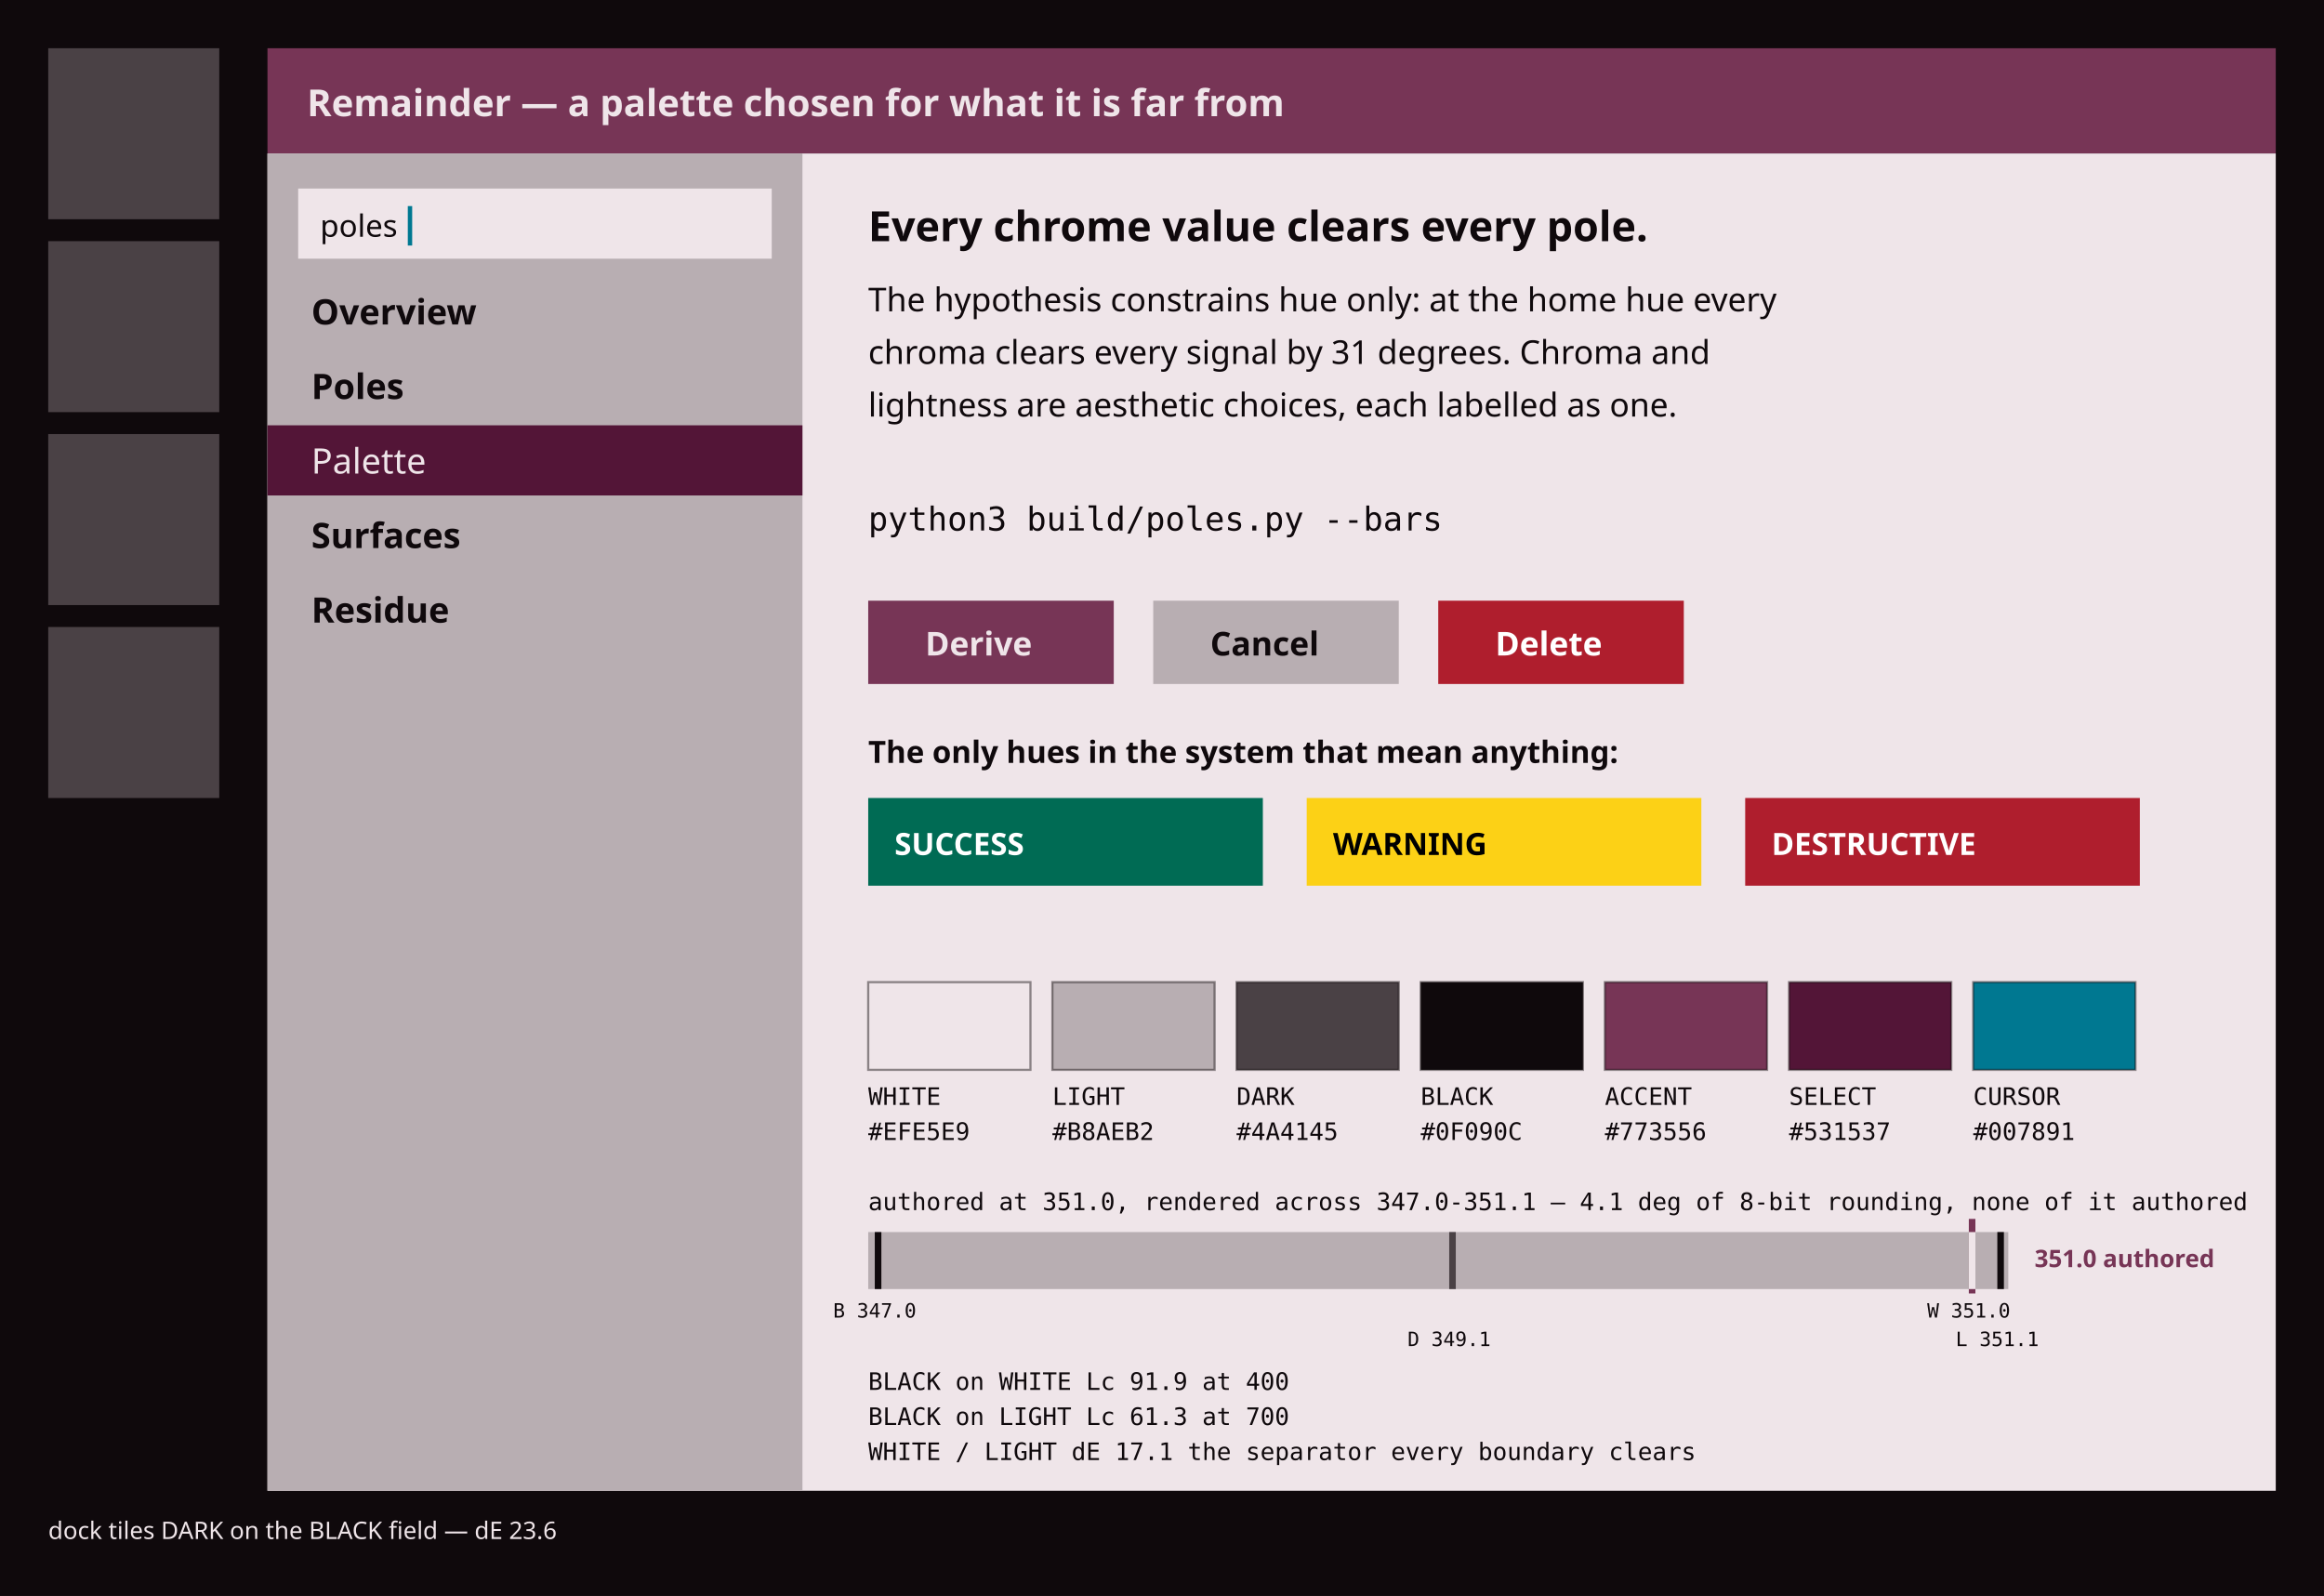
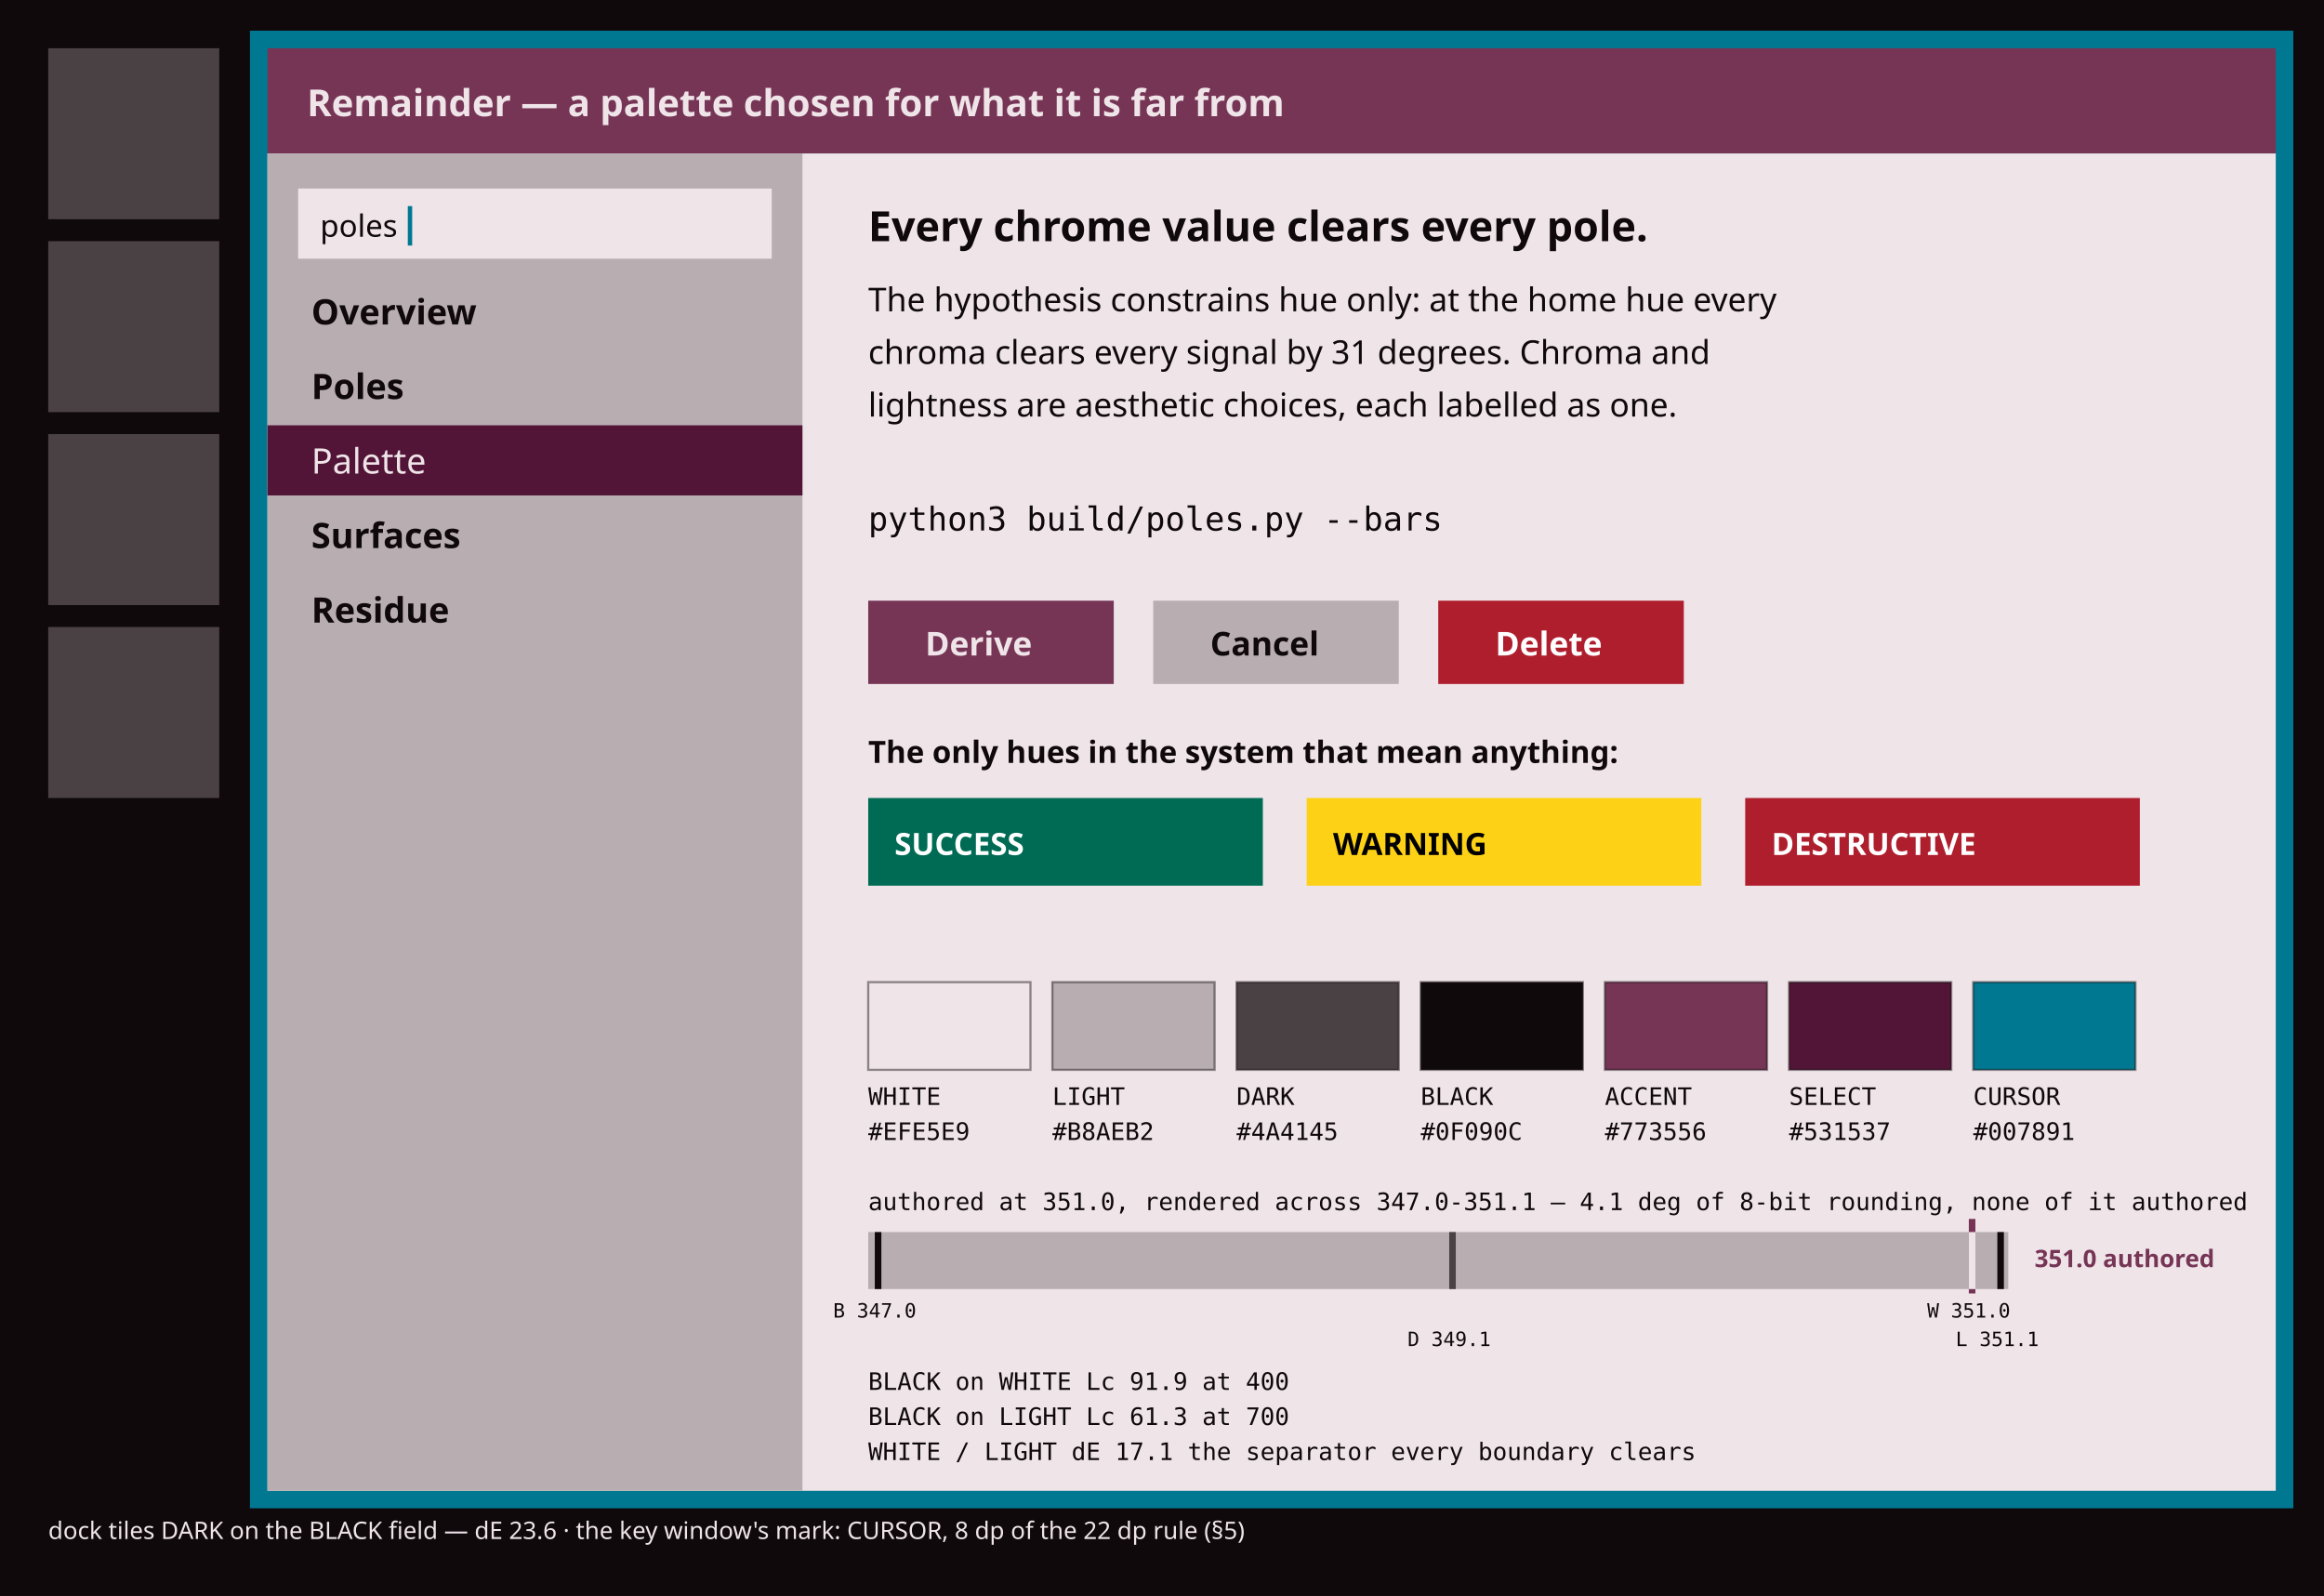
<svg xmlns="http://www.w3.org/2000/svg" width="1060" height="728" viewBox="0 0 1060 728">
  <rect x="0" y="0" width="1060" height="728" fill="#0F090C" />
  <rect x="22" y="22" width="78" height="78" fill="#4A4145" />
  <rect x="22" y="110" width="78" height="78" fill="#4A4145" />
  <rect x="22" y="198" width="78" height="78" fill="#4A4145" />
  <rect x="22" y="286" width="78" height="78" fill="#4A4145" />
-   <text x="22" y="702" font-family="Montserrat, sans-serif" font-size="11" font-weight="400" fill="#EFE5E9">dock tiles DARK on the BLACK field — dE 23.6</text>
+   <text x="22" y="702" font-family="Montserrat, sans-serif" font-size="11" font-weight="400" fill="#EFE5E9">dock tiles DARK on the BLACK field — dE 23.6   ·   the key window's mark: CURSOR, 8 dp of the 22 dp rule (§5)</text>
+   <rect x="114" y="14" width="932" height="674" fill="#007891" />
  <rect x="122" y="22" width="916" height="48" fill="#773556" />
  <text x="140" y="53" font-family="Montserrat, sans-serif" font-size="17" font-weight="700" fill="#EFE5E9">Remainder — a palette chosen for what it is far from</text>
  <rect x="122" y="70" width="916" height="610" fill="#EFE5E9" />
  <rect x="122" y="70" width="244" height="610" fill="#B8AEB2" />
  <rect x="136" y="86" width="216" height="32" fill="#EFE5E9" />
  <text x="146" y="108" font-family="Montserrat, sans-serif" font-size="14" font-weight="400" fill="#0F090C">poles</text>
  <rect x="186" y="94" width="2" height="18" fill="#007891" />
  <text x="142" y="148" font-family="Montserrat, sans-serif" font-size="16" font-weight="700" fill="#0F090C">Overview</text>
  <text x="142" y="182" font-family="Montserrat, sans-serif" font-size="16" font-weight="700" fill="#0F090C">Poles</text>
  <rect x="122" y="194" width="244" height="32" fill="#531537" />
  <text x="142" y="216" font-family="Montserrat, sans-serif" font-size="16" font-weight="400" fill="#EFE5E9">Palette</text>
  <text x="142" y="250" font-family="Montserrat, sans-serif" font-size="16" font-weight="700" fill="#0F090C">Surfaces</text>
  <text x="142" y="284" font-family="Montserrat, sans-serif" font-size="16" font-weight="700" fill="#0F090C">Residue</text>
  <text x="396" y="110" font-family="Montserrat, sans-serif" font-size="19" font-weight="700" fill="#0F090C">Every chrome value clears every pole.</text>
  <text x="396" y="142" font-family="Montserrat, sans-serif" font-size="15" font-weight="400" fill="#0F090C">The hypothesis constrains hue only: at the home hue every</text>
  <text x="396" y="166" font-family="Montserrat, sans-serif" font-size="15" font-weight="400" fill="#0F090C">chroma clears every signal by 31 degrees. Chroma and</text>
  <text x="396" y="190" font-family="Montserrat, sans-serif" font-size="15" font-weight="400" fill="#0F090C">lightness are aesthetic choices, each labelled as one.</text>
  <text x="396" y="242" font-family="Hack, monospace" font-size="15" font-weight="400" fill="#0F090C">python3 build/poles.py --bars</text>
  <rect x="396" y="274" width="112" height="38" fill="#773556" />
  <text x="422" y="299" font-family="Montserrat, sans-serif" font-size="15" font-weight="700" fill="#EFE5E9">Derive</text>
  <rect x="526" y="274" width="112" height="38" fill="#B8AEB2" />
  <text x="552" y="299" font-family="Montserrat, sans-serif" font-size="15" font-weight="700" fill="#0F090C">Cancel</text>
  <rect x="656" y="274" width="112" height="38" fill="#AF1E2D" />
  <text x="682" y="299" font-family="Montserrat, sans-serif" font-size="15" font-weight="700" fill="#FFFFFF">Delete</text>
  <text x="396" y="348" font-family="Montserrat, sans-serif" font-size="14" font-weight="700" fill="#0F090C">The only hues in the system that mean anything:</text>
  <rect x="396" y="364" width="180" height="40" fill="#006B54" />
  <text x="408" y="390" font-family="Montserrat, sans-serif" font-size="14" font-weight="700" fill="#FFFFFF">SUCCESS</text>
  <rect x="596" y="364" width="180" height="40" fill="#FCD116" />
  <text x="608" y="390" font-family="Montserrat, sans-serif" font-size="14" font-weight="700" fill="#000000">WARNING</text>
  <rect x="796" y="364" width="180" height="40" fill="#AF1E2D" />
  <text x="808" y="390" font-family="Montserrat, sans-serif" font-size="14" font-weight="700" fill="#FFFFFF">DESTRUCTIVE</text>
  <rect x="396" y="448" width="74" height="40" fill="#EFE5E9" />
  <rect x="396" y="448" width="74" height="40" fill="none" stroke="#0F090C" stroke-width="1" opacity="0.45" />
  <text x="396" y="504" font-family="Hack, monospace" font-size="11" font-weight="400" fill="#0F090C">WHITE</text>
  <text x="396" y="520" font-family="Hack, monospace" font-size="11" font-weight="400" fill="#0F090C">#EFE5E9</text>
  <rect x="480" y="448" width="74" height="40" fill="#B8AEB2" />
  <rect x="480" y="448" width="74" height="40" fill="none" stroke="#0F090C" stroke-width="1" opacity="0.45" />
  <text x="480" y="504" font-family="Hack, monospace" font-size="11" font-weight="400" fill="#0F090C">LIGHT</text>
  <text x="480" y="520" font-family="Hack, monospace" font-size="11" font-weight="400" fill="#0F090C">#B8AEB2</text>
  <rect x="564" y="448" width="74" height="40" fill="#4A4145" />
  <rect x="564" y="448" width="74" height="40" fill="none" stroke="#0F090C" stroke-width="1" opacity="0.45" />
  <text x="564" y="504" font-family="Hack, monospace" font-size="11" font-weight="400" fill="#0F090C">DARK</text>
  <text x="564" y="520" font-family="Hack, monospace" font-size="11" font-weight="400" fill="#0F090C">#4A4145</text>
  <rect x="648" y="448" width="74" height="40" fill="#0F090C" />
  <rect x="648" y="448" width="74" height="40" fill="none" stroke="#0F090C" stroke-width="1" opacity="0.45" />
  <text x="648" y="504" font-family="Hack, monospace" font-size="11" font-weight="400" fill="#0F090C">BLACK</text>
  <text x="648" y="520" font-family="Hack, monospace" font-size="11" font-weight="400" fill="#0F090C">#0F090C</text>
  <rect x="732" y="448" width="74" height="40" fill="#773556" />
  <rect x="732" y="448" width="74" height="40" fill="none" stroke="#0F090C" stroke-width="1" opacity="0.45" />
  <text x="732" y="504" font-family="Hack, monospace" font-size="11" font-weight="400" fill="#0F090C">ACCENT</text>
  <text x="732" y="520" font-family="Hack, monospace" font-size="11" font-weight="400" fill="#0F090C">#773556</text>
  <rect x="816" y="448" width="74" height="40" fill="#531537" />
  <rect x="816" y="448" width="74" height="40" fill="none" stroke="#0F090C" stroke-width="1" opacity="0.45" />
  <text x="816" y="504" font-family="Hack, monospace" font-size="11" font-weight="400" fill="#0F090C">SELECT</text>
  <text x="816" y="520" font-family="Hack, monospace" font-size="11" font-weight="400" fill="#0F090C">#531537</text>
  <rect x="900" y="448" width="74" height="40" fill="#007891" />
  <rect x="900" y="448" width="74" height="40" fill="none" stroke="#0F090C" stroke-width="1" opacity="0.45" />
  <text x="900" y="504" font-family="Hack, monospace" font-size="11" font-weight="400" fill="#0F090C">CURSOR</text>
  <text x="900" y="520" font-family="Hack, monospace" font-size="11" font-weight="400" fill="#0F090C">#007891</text>
  <text x="396" y="552" font-family="Hack, monospace" font-size="11" font-weight="400" fill="#0F090C">authored at 351.0, rendered across 347.0-351.1 — 4.1 deg of 8-bit rounding, none of it authored</text>
  <rect x="396" y="562" width="520" height="26" fill="#B8AEB2" />
  <rect x="898" y="556" width="3" height="34" fill="#773556" />
  <text x="928" y="578" font-family="Montserrat, sans-serif" font-size="11" font-weight="700" fill="#773556">351.0 authored</text>
  <rect x="399" y="562" width="3" height="26" fill="#0F090C" />
  <text x="380" y="601" font-family="Hack, monospace" font-size="9" font-weight="400" fill="#0F090C">B 347.0</text>
  <rect x="661" y="562" width="3" height="26" fill="#4A4145" />
  <text x="642" y="614" font-family="Hack, monospace" font-size="9" font-weight="400" fill="#0F090C">D 349.1</text>
  <rect x="898" y="562" width="3" height="26" fill="#EFE5E9" />
  <text x="879" y="601" font-family="Hack, monospace" font-size="9" font-weight="400" fill="#0F090C">W 351.0</text>
  <rect x="911" y="562" width="3" height="26" fill="#0F090C" />
  <text x="892" y="614" font-family="Hack, monospace" font-size="9" font-weight="400" fill="#0F090C">L 351.1</text>
  <text x="396" y="634" font-family="Hack, monospace" font-size="11" font-weight="400" fill="#0F090C">BLACK on WHITE  Lc  91.9  at 400</text>
  <text x="396" y="650" font-family="Hack, monospace" font-size="11" font-weight="400" fill="#0F090C">BLACK on LIGHT  Lc  61.3  at 700</text>
  <text x="396" y="666" font-family="Hack, monospace" font-size="11" font-weight="400" fill="#0F090C">WHITE / LIGHT  dE  17.1  the separator every boundary clears</text>
</svg>
